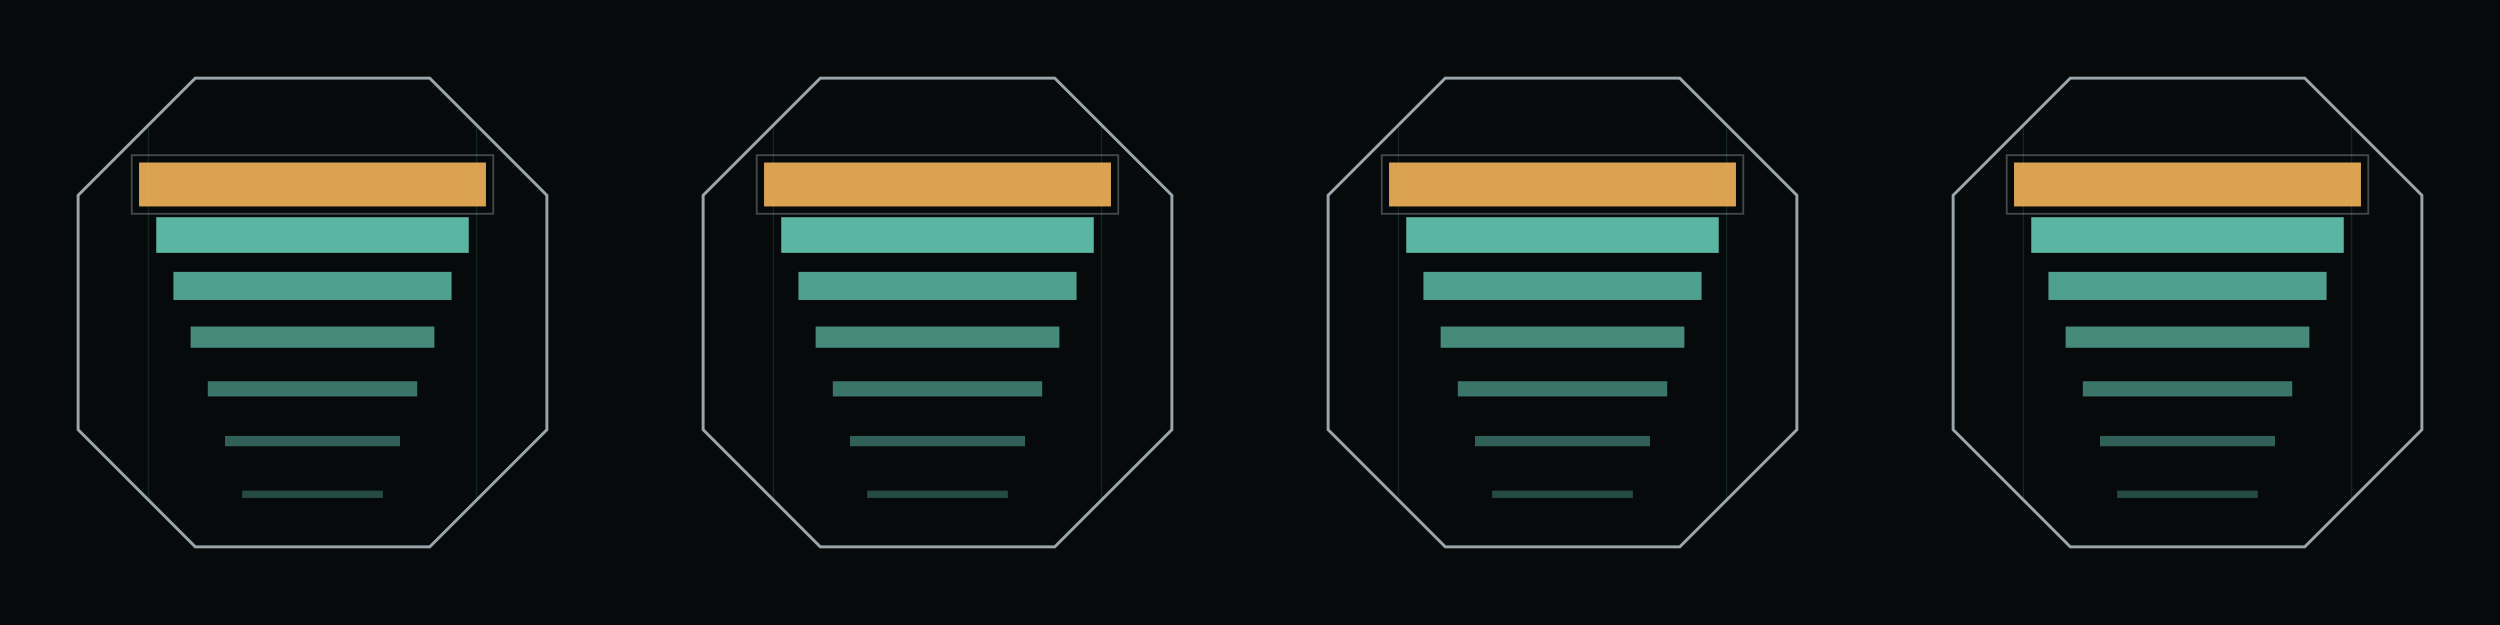
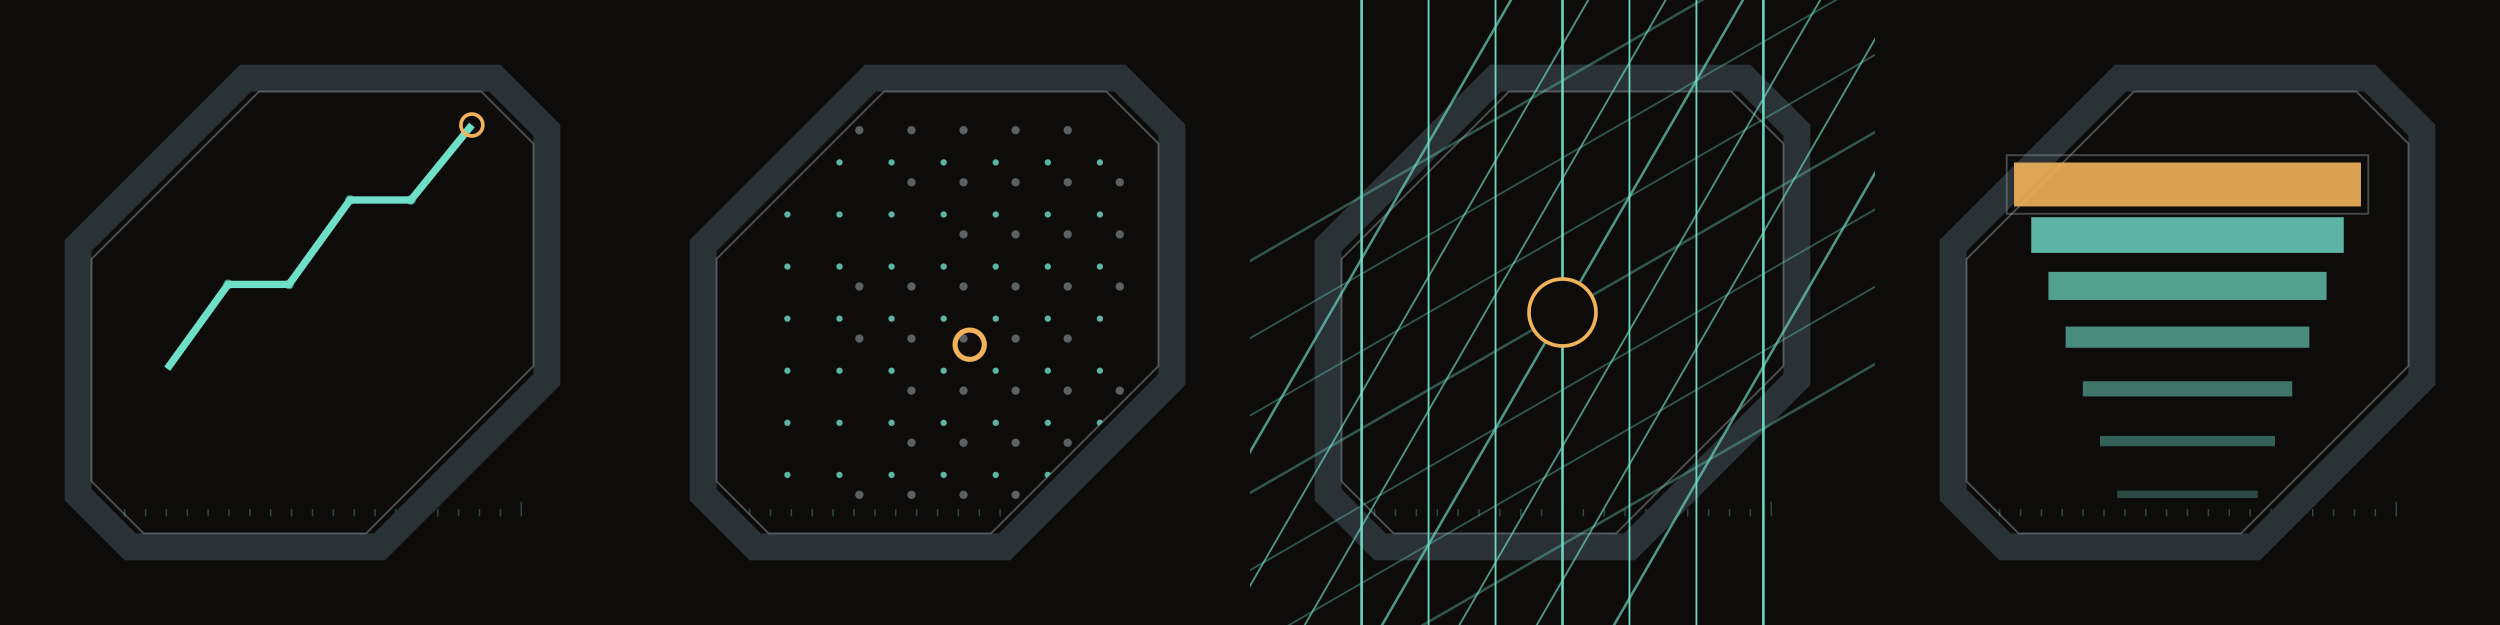
- <svg xmlns="http://www.w3.org/2000/svg" width="1024" height="256" viewBox="0 0 2048 512">
-   <rect width="2048" height="512" fill="#070a0b" />
+ <svg xmlns="http://www.w3.org/2000/svg" width="2048" height="512" viewBox="0 0 2048 512">
  <g transform="translate(0,0)">
-     <defs>
-       <clipPath id="box">
-         <path d="M160.0,64.0 L352.0,64.0 L448.0,160.0 L448.0,352.0 L352.0,448.0 L160.0,448.0 L64.0,352.0 L64.0,160.0 Z" />
-       </clipPath>
-     </defs>
-     <rect width="512" height="512" fill="#070a0b" />
-     <g clip-path="url(#box)" opacity="0.13" stroke="#6fe0c8" stroke-width="1.05" fill="none">
-       <path d="M121.60,64.0 V448.0" />
-       <path d="M390.40,64.0 V448.0" />
-     </g>
-     <path d="M160.0,64.0 L352.0,64.0 L448.0,160.0 L448.0,352.0 L352.0,448.0 L160.0,448.0 L64.0,352.0 L64.0,160.0 Z" fill="none" stroke="#9aa6ab" stroke-width="2.4" />
-     <rect x="113.92" y="133.12" width="284.16" height="36.00" fill="#f2b25a" opacity="0.90" />
-     <rect x="107.92" y="127.12" width="296.16" height="48.00" fill="none" stroke="#9aa6ab" stroke-width="1.5" opacity="0.4" />
-     <rect x="128.00" y="177.92" width="256.00" height="29.24" fill="#6fe0c8" opacity="0.80" />
-     <rect x="142.08" y="222.72" width="227.84" height="23.01" fill="#6fe0c8" opacity="0.70" />
-     <rect x="156.16" y="267.52" width="199.68" height="17.37" fill="#6fe0c8" opacity="0.60" />
-     <rect x="170.24" y="312.32" width="171.52" height="12.44" fill="#6fe0c8" opacity="0.50" />
-     <rect x="184.32" y="357.12" width="143.36" height="8.44" fill="#6fe0c8" opacity="0.40" />
-     <rect x="198.40" y="401.92" width="115.20" height="6.00" fill="#6fe0c8" opacity="0.30" />
+     <svg width="512" height="512" viewBox="0 0 512 512">
+       <defs>
+         <clipPath id="box">
+           <path d="M212.143,75.0 L394.333,75.0 L437.0,117.667 L437.0,299.857 L299.857,437.0 L117.667,437.0 L75.0,394.333 L75.0,212.143 Z" />
+         </clipPath>
+       </defs>
+       <rect width="512" height="512" fill="#0e0c0b" />
+       <g clip-path="url(#a0)" stroke="#6fe0c8" stroke-width="1.2" opacity="0.30" fill="none">
+         <path d="M85.00,423.00 v-12" />
+         <path d="M102.10,423.00 v-6" />
+         <path d="M119.20,423.00 v-6" />
+         <path d="M136.30,423.00 v-6" />
+         <path d="M153.40,423.00 v-6" />
+         <path d="M170.50,423.00 v-6" />
+         <path d="M187.60,423.00 v-6" />
+         <path d="M204.70,423.00 v-6" />
+         <path d="M221.80,423.00 v-6" />
+         <path d="M238.90,423.00 v-6" />
+         <path d="M256.00,423.00 v-6" />
+         <path d="M273.10,423.00 v-6" />
+         <path d="M290.20,423.00 v-6" />
+         <path d="M307.30,423.00 v-6" />
+         <path d="M324.40,423.00 v-6" />
+         <path d="M341.50,423.00 v-6" />
+         <path d="M358.60,423.00 v-6" />
+         <path d="M375.70,423.00 v-6" />
+         <path d="M392.80,423.00 v-6" />
+         <path d="M409.90,423.00 v-6" />
+         <path d="M427.00,423.00 v-12" />
+       </g>
+       <path d="M201.143,64.0 L405.333,64.0 L448.0,106.667 L448.0,310.857 L310.857,448.0 L106.667,448.0 L64.0,405.333 L64.0,201.143 Z" fill="none" stroke="#2a3236" stroke-width="22.0" stroke-linejoin="miter" />
+       <path d="M212.143,75.0 L394.333,75.0 L437.0,117.667 L437.0,299.857 L299.857,437.0 L117.667,437.0 L75.0,394.333 L75.0,212.143 Z" fill="none" stroke="#9aa6ab" stroke-width="1.5" opacity="0.45" />
+       <path d="M136.96,302.08 L186.88,232.96 L236.80,232.96 L286.72,163.84 L336.64,163.84 L386.56,102.40" fill="none" stroke="#6fe0c8" stroke-width="6.0" stroke-linejoin="miter" />
+       <circle cx="186.88" cy="232.96" r="4" fill="#6fe0c8" opacity="0.55" />
+       <circle cx="236.80" cy="232.96" r="4" fill="#6fe0c8" opacity="0.55" />
+       <circle cx="286.72" cy="163.84" r="4" fill="#6fe0c8" opacity="0.55" />
+       <circle cx="336.64" cy="163.84" r="4" fill="#6fe0c8" opacity="0.55" />
+       <circle cx="386.56" cy="102.40" r="9" fill="none" stroke="#f2b25a" stroke-width="3.0" />
+     </svg>
  </g>
  <g transform="translate(512,0)">
-     <defs>
-       <clipPath id="box">
-         <path d="M160.0,64.0 L352.0,64.0 L448.0,160.0 L448.0,352.0 L352.0,448.0 L160.0,448.0 L64.0,352.0 L64.0,160.0 Z" />
-       </clipPath>
-     </defs>
-     <rect width="512" height="512" fill="#070a0b" />
-     <g clip-path="url(#box)" opacity="0.13" stroke="#6fe0c8" stroke-width="1.05" fill="none">
-       <path d="M121.60,64.0 V448.0" />
-       <path d="M390.40,64.0 V448.0" />
-     </g>
-     <path d="M160.0,64.0 L352.0,64.0 L448.0,160.0 L448.0,352.0 L352.0,448.0 L160.0,448.0 L64.0,352.0 L64.0,160.0 Z" fill="none" stroke="#9aa6ab" stroke-width="2.4" />
-     <rect x="113.92" y="133.12" width="284.16" height="36.00" fill="#f2b25a" opacity="0.90" />
-     <rect x="107.92" y="127.12" width="296.16" height="48.00" fill="none" stroke="#9aa6ab" stroke-width="1.5" opacity="0.4" />
-     <rect x="128.00" y="177.92" width="256.00" height="29.24" fill="#6fe0c8" opacity="0.80" />
-     <rect x="142.08" y="222.72" width="227.84" height="23.01" fill="#6fe0c8" opacity="0.70" />
-     <rect x="156.16" y="267.52" width="199.68" height="17.37" fill="#6fe0c8" opacity="0.60" />
-     <rect x="170.24" y="312.32" width="171.52" height="12.44" fill="#6fe0c8" opacity="0.50" />
-     <rect x="184.32" y="357.12" width="143.36" height="8.44" fill="#6fe0c8" opacity="0.40" />
-     <rect x="198.40" y="401.92" width="115.20" height="6.00" fill="#6fe0c8" opacity="0.30" />
+     <svg width="512" height="512" viewBox="0 0 512 512">
+       <defs>
+         <clipPath id="a1">
+           <path d="M212.143,75.0 L394.333,75.0 L437.0,117.667 L437.0,299.857 L299.857,437.0 L117.667,437.0 L75.0,394.333 L75.0,212.143 Z" />
+         </clipPath>
+       </defs>
+       <rect width="512" height="512" fill="#0e0c0b" />
+       <g clip-path="url(#a1)" stroke="#6fe0c8" stroke-width="1.2" opacity="0.30" fill="none">
+         <path d="M85.00,423.00 v-12" />
+         <path d="M102.10,423.00 v-6" />
+         <path d="M119.20,423.00 v-6" />
+         <path d="M136.30,423.00 v-6" />
+         <path d="M153.40,423.00 v-6" />
+         <path d="M170.50,423.00 v-6" />
+         <path d="M187.60,423.00 v-6" />
+         <path d="M204.70,423.00 v-6" />
+         <path d="M221.80,423.00 v-6" />
+         <path d="M238.90,423.00 v-6" />
+         <path d="M256.00,423.00 v-6" />
+         <path d="M273.10,423.00 v-6" />
+         <path d="M290.20,423.00 v-6" />
+         <path d="M307.30,423.00 v-6" />
+         <path d="M324.40,423.00 v-6" />
+         <path d="M341.50,423.00 v-6" />
+         <path d="M358.60,423.00 v-6" />
+         <path d="M375.70,423.00 v-6" />
+         <path d="M392.80,423.00 v-6" />
+         <path d="M409.90,423.00 v-6" />
+         <path d="M427.00,423.00 v-12" />
+       </g>
+       <path d="M201.143,64.0 L405.333,64.0 L448.0,106.667 L448.0,310.857 L310.857,448.0 L106.667,448.0 L64.0,405.333 L64.0,201.143 Z" fill="none" stroke="#2a3236" stroke-width="22.0" stroke-linejoin="miter" />
+       <path d="M212.143,75.0 L394.333,75.0 L437.0,117.667 L437.0,299.857 L299.857,437.0 L117.667,437.0 L75.0,394.333 L75.0,212.143 Z" fill="none" stroke="#9aa6ab" stroke-width="1.5" opacity="0.45" />
+       <g clip-path="url(#a1)">
+         <circle cx="149.33" cy="106.67" r="3.4" fill="#9aa6ab" opacity="0.55" />
+         <circle cx="192.00" cy="106.67" r="3.4" fill="#9aa6ab" opacity="0.55" />
+         <circle cx="192.00" cy="234.67" r="3.4" fill="#9aa6ab" opacity="0.55" />
+         <circle cx="192.00" cy="277.33" r="3.4" fill="#9aa6ab" opacity="0.55" />
+         <circle cx="192.00" cy="405.33" r="3.4" fill="#9aa6ab" opacity="0.55" />
+         <circle cx="234.67" cy="106.67" r="3.4" fill="#9aa6ab" opacity="0.55" />
+         <circle cx="234.67" cy="149.33" r="3.4" fill="#9aa6ab" opacity="0.55" />
+         <circle cx="234.67" cy="234.67" r="3.4" fill="#9aa6ab" opacity="0.55" />
+         <circle cx="234.67" cy="277.33" r="3.4" fill="#9aa6ab" opacity="0.55" />
+         <circle cx="234.67" cy="320.00" r="3.4" fill="#9aa6ab" opacity="0.55" />
+         <circle cx="234.67" cy="362.67" r="3.4" fill="#9aa6ab" opacity="0.55" />
+         <circle cx="234.67" cy="405.33" r="3.4" fill="#9aa6ab" opacity="0.55" />
+         <circle cx="277.33" cy="106.67" r="3.4" fill="#9aa6ab" opacity="0.55" />
+         <circle cx="277.33" cy="149.33" r="3.4" fill="#9aa6ab" opacity="0.55" />
+         <circle cx="277.33" cy="192.00" r="3.4" fill="#9aa6ab" opacity="0.55" />
+         <circle cx="277.33" cy="234.67" r="3.4" fill="#9aa6ab" opacity="0.55" />
+         <circle cx="277.33" cy="277.33" r="3.4" fill="#9aa6ab" opacity="0.55" />
+         <circle cx="277.33" cy="320.00" r="3.4" fill="#9aa6ab" opacity="0.55" />
+         <circle cx="277.33" cy="362.67" r="3.4" fill="#9aa6ab" opacity="0.55" />
+         <circle cx="277.33" cy="405.33" r="3.4" fill="#9aa6ab" opacity="0.55" />
+         <circle cx="320.00" cy="106.67" r="3.4" fill="#9aa6ab" opacity="0.55" />
+         <circle cx="320.00" cy="149.33" r="3.4" fill="#9aa6ab" opacity="0.55" />
+         <circle cx="320.00" cy="192.00" r="3.4" fill="#9aa6ab" opacity="0.55" />
+         <circle cx="320.00" cy="234.67" r="3.4" fill="#9aa6ab" opacity="0.55" />
+         <circle cx="320.00" cy="277.33" r="3.4" fill="#9aa6ab" opacity="0.55" />
+         <circle cx="320.00" cy="320.00" r="3.4" fill="#9aa6ab" opacity="0.55" />
+         <circle cx="320.00" cy="362.67" r="3.4" fill="#9aa6ab" opacity="0.55" />
+         <circle cx="320.00" cy="405.33" r="3.4" fill="#9aa6ab" opacity="0.55" />
+         <circle cx="362.67" cy="106.67" r="3.4" fill="#9aa6ab" opacity="0.55" />
+         <circle cx="362.67" cy="149.33" r="3.4" fill="#9aa6ab" opacity="0.55" />
+         <circle cx="362.67" cy="192.00" r="3.4" fill="#9aa6ab" opacity="0.55" />
+         <circle cx="362.67" cy="234.67" r="3.4" fill="#9aa6ab" opacity="0.55" />
+         <circle cx="362.67" cy="277.33" r="3.4" fill="#9aa6ab" opacity="0.55" />
+         <circle cx="362.67" cy="320.00" r="3.4" fill="#9aa6ab" opacity="0.55" />
+         <circle cx="362.67" cy="362.67" r="3.4" fill="#9aa6ab" opacity="0.55" />
+         <circle cx="362.67" cy="405.33" r="3.4" fill="#9aa6ab" opacity="0.55" />
+         <circle cx="405.33" cy="149.33" r="3.4" fill="#9aa6ab" opacity="0.55" />
+         <circle cx="405.33" cy="192.00" r="3.4" fill="#9aa6ab" opacity="0.55" />
+         <circle cx="405.33" cy="234.67" r="3.4" fill="#9aa6ab" opacity="0.55" />
+         <circle cx="405.33" cy="320.00" r="3.4" fill="#9aa6ab" opacity="0.55" />
+         <circle cx="405.33" cy="362.67" r="3.4" fill="#9aa6ab" opacity="0.55" />
+         <circle cx="133.04" cy="133.04" r="2.6" fill="#6fe0c8" opacity="0.8" />
+         <circle cx="133.04" cy="175.70" r="2.6" fill="#6fe0c8" opacity="0.8" />
+         <circle cx="133.04" cy="218.37" r="2.6" fill="#6fe0c8" opacity="0.8" />
+         <circle cx="133.04" cy="261.04" r="2.6" fill="#6fe0c8" opacity="0.8" />
+         <circle cx="133.04" cy="303.70" r="2.6" fill="#6fe0c8" opacity="0.8" />
+         <circle cx="133.04" cy="346.37" r="2.6" fill="#6fe0c8" opacity="0.8" />
+         <circle cx="133.04" cy="389.04" r="2.6" fill="#6fe0c8" opacity="0.8" />
+         <circle cx="175.70" cy="133.04" r="2.6" fill="#6fe0c8" opacity="0.8" />
+         <circle cx="175.70" cy="175.70" r="2.6" fill="#6fe0c8" opacity="0.8" />
+         <circle cx="175.70" cy="218.37" r="2.6" fill="#6fe0c8" opacity="0.8" />
+         <circle cx="175.70" cy="261.04" r="2.6" fill="#6fe0c8" opacity="0.8" />
+         <circle cx="175.70" cy="303.70" r="2.6" fill="#6fe0c8" opacity="0.8" />
+         <circle cx="175.70" cy="346.37" r="2.6" fill="#6fe0c8" opacity="0.8" />
+         <circle cx="175.70" cy="389.04" r="2.6" fill="#6fe0c8" opacity="0.8" />
+         <circle cx="218.37" cy="133.04" r="2.6" fill="#6fe0c8" opacity="0.8" />
+         <circle cx="218.37" cy="175.70" r="2.6" fill="#6fe0c8" opacity="0.8" />
+         <circle cx="218.37" cy="218.37" r="2.6" fill="#6fe0c8" opacity="0.8" />
+         <circle cx="218.37" cy="261.04" r="2.6" fill="#6fe0c8" opacity="0.8" />
+         <circle cx="218.37" cy="303.70" r="2.6" fill="#6fe0c8" opacity="0.8" />
+         <circle cx="218.37" cy="346.37" r="2.6" fill="#6fe0c8" opacity="0.8" />
+         <circle cx="218.37" cy="389.04" r="2.6" fill="#6fe0c8" opacity="0.8" />
+         <circle cx="261.04" cy="133.04" r="2.6" fill="#6fe0c8" opacity="0.8" />
+         <circle cx="261.04" cy="175.70" r="2.6" fill="#6fe0c8" opacity="0.8" />
+         <circle cx="261.04" cy="218.37" r="2.6" fill="#6fe0c8" opacity="0.8" />
+         <circle cx="261.04" cy="261.04" r="2.6" fill="#6fe0c8" opacity="0.8" />
+         <circle cx="261.04" cy="303.70" r="2.6" fill="#6fe0c8" opacity="0.8" />
+         <circle cx="261.04" cy="346.37" r="2.6" fill="#6fe0c8" opacity="0.8" />
+         <circle cx="261.04" cy="389.04" r="2.6" fill="#6fe0c8" opacity="0.8" />
+         <circle cx="303.70" cy="133.04" r="2.6" fill="#6fe0c8" opacity="0.8" />
+         <circle cx="303.70" cy="175.70" r="2.6" fill="#6fe0c8" opacity="0.8" />
+         <circle cx="303.70" cy="218.37" r="2.6" fill="#6fe0c8" opacity="0.8" />
+         <circle cx="303.70" cy="261.04" r="2.6" fill="#6fe0c8" opacity="0.8" />
+         <circle cx="303.70" cy="303.70" r="2.6" fill="#6fe0c8" opacity="0.8" />
+         <circle cx="303.70" cy="346.37" r="2.6" fill="#6fe0c8" opacity="0.8" />
+         <circle cx="303.70" cy="389.04" r="2.6" fill="#6fe0c8" opacity="0.8" />
+         <circle cx="346.37" cy="133.04" r="2.6" fill="#6fe0c8" opacity="0.8" />
+         <circle cx="346.37" cy="175.70" r="2.6" fill="#6fe0c8" opacity="0.8" />
+         <circle cx="346.37" cy="218.37" r="2.6" fill="#6fe0c8" opacity="0.8" />
+         <circle cx="346.37" cy="261.04" r="2.6" fill="#6fe0c8" opacity="0.8" />
+         <circle cx="346.37" cy="303.70" r="2.6" fill="#6fe0c8" opacity="0.8" />
+         <circle cx="346.37" cy="346.37" r="2.6" fill="#6fe0c8" opacity="0.8" />
+         <circle cx="346.37" cy="389.04" r="2.6" fill="#6fe0c8" opacity="0.8" />
+         <circle cx="389.04" cy="133.04" r="2.6" fill="#6fe0c8" opacity="0.8" />
+         <circle cx="389.04" cy="175.70" r="2.6" fill="#6fe0c8" opacity="0.8" />
+         <circle cx="389.04" cy="218.37" r="2.6" fill="#6fe0c8" opacity="0.8" />
+         <circle cx="389.04" cy="261.04" r="2.6" fill="#6fe0c8" opacity="0.8" />
+         <circle cx="389.04" cy="303.70" r="2.6" fill="#6fe0c8" opacity="0.8" />
+         <circle cx="389.04" cy="346.37" r="2.6" fill="#6fe0c8" opacity="0.8" />
+         <circle cx="389.04" cy="389.04" r="2.6" fill="#6fe0c8" opacity="0.8" />
+       </g>
+       <circle cx="282.37" cy="282.37" r="12" fill="none" stroke="#f2b25a" stroke-width="4.2" />
+     </svg>
  </g>
  <g transform="translate(1024,0)">
-     <defs>
-       <clipPath id="box">
-         <path d="M160.0,64.0 L352.0,64.0 L448.0,160.0 L448.0,352.0 L352.0,448.0 L160.0,448.0 L64.0,352.0 L64.0,160.0 Z" />
-       </clipPath>
-     </defs>
-     <rect width="512" height="512" fill="#070a0b" />
-     <g clip-path="url(#box)" opacity="0.13" stroke="#6fe0c8" stroke-width="1.05" fill="none">
-       <path d="M121.60,64.0 V448.0" />
-       <path d="M390.40,64.0 V448.0" />
-     </g>
-     <path d="M160.0,64.0 L352.0,64.0 L448.0,160.0 L448.0,352.0 L352.0,448.0 L160.0,448.0 L64.0,352.0 L64.0,160.0 Z" fill="none" stroke="#9aa6ab" stroke-width="2.4" />
-     <rect x="113.92" y="133.12" width="284.16" height="36.00" fill="#f2b25a" opacity="0.90" />
-     <rect x="107.92" y="127.12" width="296.16" height="48.00" fill="none" stroke="#9aa6ab" stroke-width="1.5" opacity="0.4" />
-     <rect x="128.00" y="177.92" width="256.00" height="29.24" fill="#6fe0c8" opacity="0.80" />
-     <rect x="142.08" y="222.72" width="227.84" height="23.01" fill="#6fe0c8" opacity="0.70" />
-     <rect x="156.16" y="267.52" width="199.68" height="17.37" fill="#6fe0c8" opacity="0.60" />
-     <rect x="170.24" y="312.32" width="171.52" height="12.44" fill="#6fe0c8" opacity="0.50" />
-     <rect x="184.32" y="357.12" width="143.36" height="8.44" fill="#6fe0c8" opacity="0.40" />
-     <rect x="198.40" y="401.92" width="115.20" height="6.00" fill="#6fe0c8" opacity="0.30" />
+     <svg width="512" height="512" viewBox="0 0 512 512">
+       <defs>
+         <clipPath id="box">
+           <path d="M212.143,75.0 L394.333,75.0 L437.0,117.667 L437.0,299.857 L299.857,437.0 L117.667,437.0 L75.0,394.333 L75.0,212.143 Z" />
+         </clipPath>
+       </defs>
+       <rect width="512" height="512" fill="#0e0c0b" />
+       <g clip-path="url(#a2)" stroke="#6fe0c8" stroke-width="1.2" opacity="0.30" fill="none">
+         <path d="M85.00,423.00 v-12" />
+         <path d="M102.10,423.00 v-6" />
+         <path d="M119.20,423.00 v-6" />
+         <path d="M136.30,423.00 v-6" />
+         <path d="M153.40,423.00 v-6" />
+         <path d="M170.50,423.00 v-6" />
+         <path d="M187.60,423.00 v-6" />
+         <path d="M204.70,423.00 v-6" />
+         <path d="M221.80,423.00 v-6" />
+         <path d="M238.90,423.00 v-6" />
+         <path d="M256.00,423.00 v-6" />
+         <path d="M273.10,423.00 v-6" />
+         <path d="M290.20,423.00 v-6" />
+         <path d="M307.30,423.00 v-6" />
+         <path d="M324.40,423.00 v-6" />
+         <path d="M341.50,423.00 v-6" />
+         <path d="M358.60,423.00 v-6" />
+         <path d="M375.70,423.00 v-6" />
+         <path d="M392.80,423.00 v-6" />
+         <path d="M409.90,423.00 v-6" />
+         <path d="M427.00,423.00 v-12" />
+       </g>
+       <g clip-path="url(#box)" opacity="0.13" stroke="#6fe0c8" stroke-width="1.05" fill="none">
+         <circle cx="256.0" cy="256.0" r="237.33" />
+       </g>
+       <path d="M201.143,64.0 L405.333,64.0 L448.0,106.667 L448.0,310.857 L310.857,448.0 L106.667,448.0 L64.0,405.333 L64.0,201.143 Z" fill="none" stroke="#2a3236" stroke-width="22.0" stroke-linejoin="miter" />
+       <path d="M212.143,75.0 L394.333,75.0 L437.0,117.667 L437.0,299.857 L299.857,437.0 L117.667,437.0 L75.0,394.333 L75.0,212.143 Z" fill="none" stroke="#9aa6ab" stroke-width="1.5" opacity="0.45" />
+       <g clip-path="url(#a2)" stroke="#6fe0c8" fill="none">
+         <g transform="rotate(0 256.0 256.0)" opacity="0.95">
+           <path d="M91.429,-128.0 V640.0" stroke-width="2.1" />
+           <path d="M146.286,-128.0 V640.0" stroke-width="1.5" />
+           <path d="M201.143,-128.0 V640.0" stroke-width="1.5" />
+           <path d="M256.0,-128.0 V640.0" stroke-width="2.1" />
+           <path d="M310.857,-128.0 V640.0" stroke-width="1.5" />
+           <path d="M365.714,-128.0 V640.0" stroke-width="1.5" />
+           <path d="M420.571,-128.0 V640.0" stroke-width="2.1" />
+         </g>
+         <g transform="rotate(30 256.0 256.0)" opacity="0.65">
+           <path d="M91.429,-128.0 V640.0" stroke-width="2.1" />
+           <path d="M146.286,-128.0 V640.0" stroke-width="1.5" />
+           <path d="M201.143,-128.0 V640.0" stroke-width="1.5" />
+           <path d="M256.0,-128.0 V640.0" stroke-width="2.1" />
+           <path d="M310.857,-128.0 V640.0" stroke-width="1.5" />
+           <path d="M365.714,-128.0 V640.0" stroke-width="1.5" />
+           <path d="M420.571,-128.0 V640.0" stroke-width="2.1" />
+         </g>
+         <g transform="rotate(60 256.0 256.0)" opacity="0.35">
+           <path d="M91.429,-128.0 V640.0" stroke-width="2.1" />
+           <path d="M146.286,-128.0 V640.0" stroke-width="1.5" />
+           <path d="M201.143,-128.0 V640.0" stroke-width="1.5" />
+           <path d="M256.0,-128.0 V640.0" stroke-width="2.1" />
+           <path d="M310.857,-128.0 V640.0" stroke-width="1.5" />
+           <path d="M365.714,-128.0 V640.0" stroke-width="1.5" />
+           <path d="M420.571,-128.0 V640.0" stroke-width="2.1" />
+         </g>
+       </g>
+       <circle cx="256.0" cy="256.0" r="27.43" fill="#0e0c0b" stroke="#f2b25a" stroke-width="3.0" />
+     </svg>
  </g>
  <g transform="translate(1536,0)">
-     <defs>
-       <clipPath id="box">
-         <path d="M160.0,64.0 L352.0,64.0 L448.0,160.0 L448.0,352.0 L352.0,448.0 L160.0,448.0 L64.0,352.0 L64.0,160.0 Z" />
-       </clipPath>
-     </defs>
-     <rect width="512" height="512" fill="#070a0b" />
-     <g clip-path="url(#box)" opacity="0.13" stroke="#6fe0c8" stroke-width="1.05" fill="none">
-       <path d="M121.60,64.0 V448.0" />
-       <path d="M390.40,64.0 V448.0" />
-     </g>
-     <path d="M160.0,64.0 L352.0,64.0 L448.0,160.0 L448.0,352.0 L352.0,448.0 L160.0,448.0 L64.0,352.0 L64.0,160.0 Z" fill="none" stroke="#9aa6ab" stroke-width="2.4" />
-     <rect x="113.92" y="133.12" width="284.16" height="36.00" fill="#f2b25a" opacity="0.90" />
-     <rect x="107.92" y="127.12" width="296.16" height="48.00" fill="none" stroke="#9aa6ab" stroke-width="1.5" opacity="0.4" />
-     <rect x="128.00" y="177.92" width="256.00" height="29.24" fill="#6fe0c8" opacity="0.80" />
-     <rect x="142.08" y="222.72" width="227.84" height="23.01" fill="#6fe0c8" opacity="0.70" />
-     <rect x="156.16" y="267.52" width="199.68" height="17.37" fill="#6fe0c8" opacity="0.60" />
-     <rect x="170.24" y="312.32" width="171.52" height="12.44" fill="#6fe0c8" opacity="0.50" />
-     <rect x="184.32" y="357.12" width="143.36" height="8.44" fill="#6fe0c8" opacity="0.40" />
-     <rect x="198.40" y="401.92" width="115.20" height="6.00" fill="#6fe0c8" opacity="0.30" />
+     <svg width="512" height="512" viewBox="0 0 512 512">
+       <defs>
+         <clipPath id="box">
+           <path d="M212.143,75.0 L394.333,75.0 L437.0,117.667 L437.0,299.857 L299.857,437.0 L117.667,437.0 L75.0,394.333 L75.0,212.143 Z" />
+         </clipPath>
+       </defs>
+       <rect width="512" height="512" fill="#0e0c0b" />
+       <g clip-path="url(#a3)" stroke="#6fe0c8" stroke-width="1.2" opacity="0.30" fill="none">
+         <path d="M85.00,423.00 v-12" />
+         <path d="M102.10,423.00 v-6" />
+         <path d="M119.20,423.00 v-6" />
+         <path d="M136.30,423.00 v-6" />
+         <path d="M153.40,423.00 v-6" />
+         <path d="M170.50,423.00 v-6" />
+         <path d="M187.60,423.00 v-6" />
+         <path d="M204.70,423.00 v-6" />
+         <path d="M221.80,423.00 v-6" />
+         <path d="M238.90,423.00 v-6" />
+         <path d="M256.00,423.00 v-6" />
+         <path d="M273.10,423.00 v-6" />
+         <path d="M290.20,423.00 v-6" />
+         <path d="M307.30,423.00 v-6" />
+         <path d="M324.40,423.00 v-6" />
+         <path d="M341.50,423.00 v-6" />
+         <path d="M358.60,423.00 v-6" />
+         <path d="M375.70,423.00 v-6" />
+         <path d="M392.80,423.00 v-6" />
+         <path d="M409.90,423.00 v-6" />
+         <path d="M427.00,423.00 v-12" />
+       </g>
+       <path d="M201.143,64.0 L405.333,64.0 L448.0,106.667 L448.0,310.857 L310.857,448.0 L106.667,448.0 L64.0,405.333 L64.0,201.143 Z" fill="none" stroke="#2a3236" stroke-width="22.0" stroke-linejoin="miter" />
+       <path d="M212.143,75.0 L394.333,75.0 L437.0,117.667 L437.0,299.857 L299.857,437.0 L117.667,437.0 L75.0,394.333 L75.0,212.143 Z" fill="none" stroke="#9aa6ab" stroke-width="1.5" opacity="0.45" />
+       <rect x="113.92" y="133.12" width="284.16" height="36.00" fill="#f2b25a" opacity="0.90" />
+       <rect x="107.92" y="127.12" width="296.16" height="48.00" fill="none" stroke="#9aa6ab" stroke-width="1.5" opacity="0.4" />
+       <rect x="128.00" y="177.92" width="256.00" height="29.24" fill="#6fe0c8" opacity="0.80" />
+       <rect x="142.08" y="222.72" width="227.84" height="23.01" fill="#6fe0c8" opacity="0.70" />
+       <rect x="156.16" y="267.52" width="199.68" height="17.37" fill="#6fe0c8" opacity="0.60" />
+       <rect x="170.24" y="312.32" width="171.52" height="12.44" fill="#6fe0c8" opacity="0.50" />
+       <rect x="184.32" y="357.12" width="143.36" height="8.44" fill="#6fe0c8" opacity="0.40" />
+       <rect x="198.40" y="401.92" width="115.20" height="6.00" fill="#6fe0c8" opacity="0.30" />
+     </svg>
  </g>
</svg>
